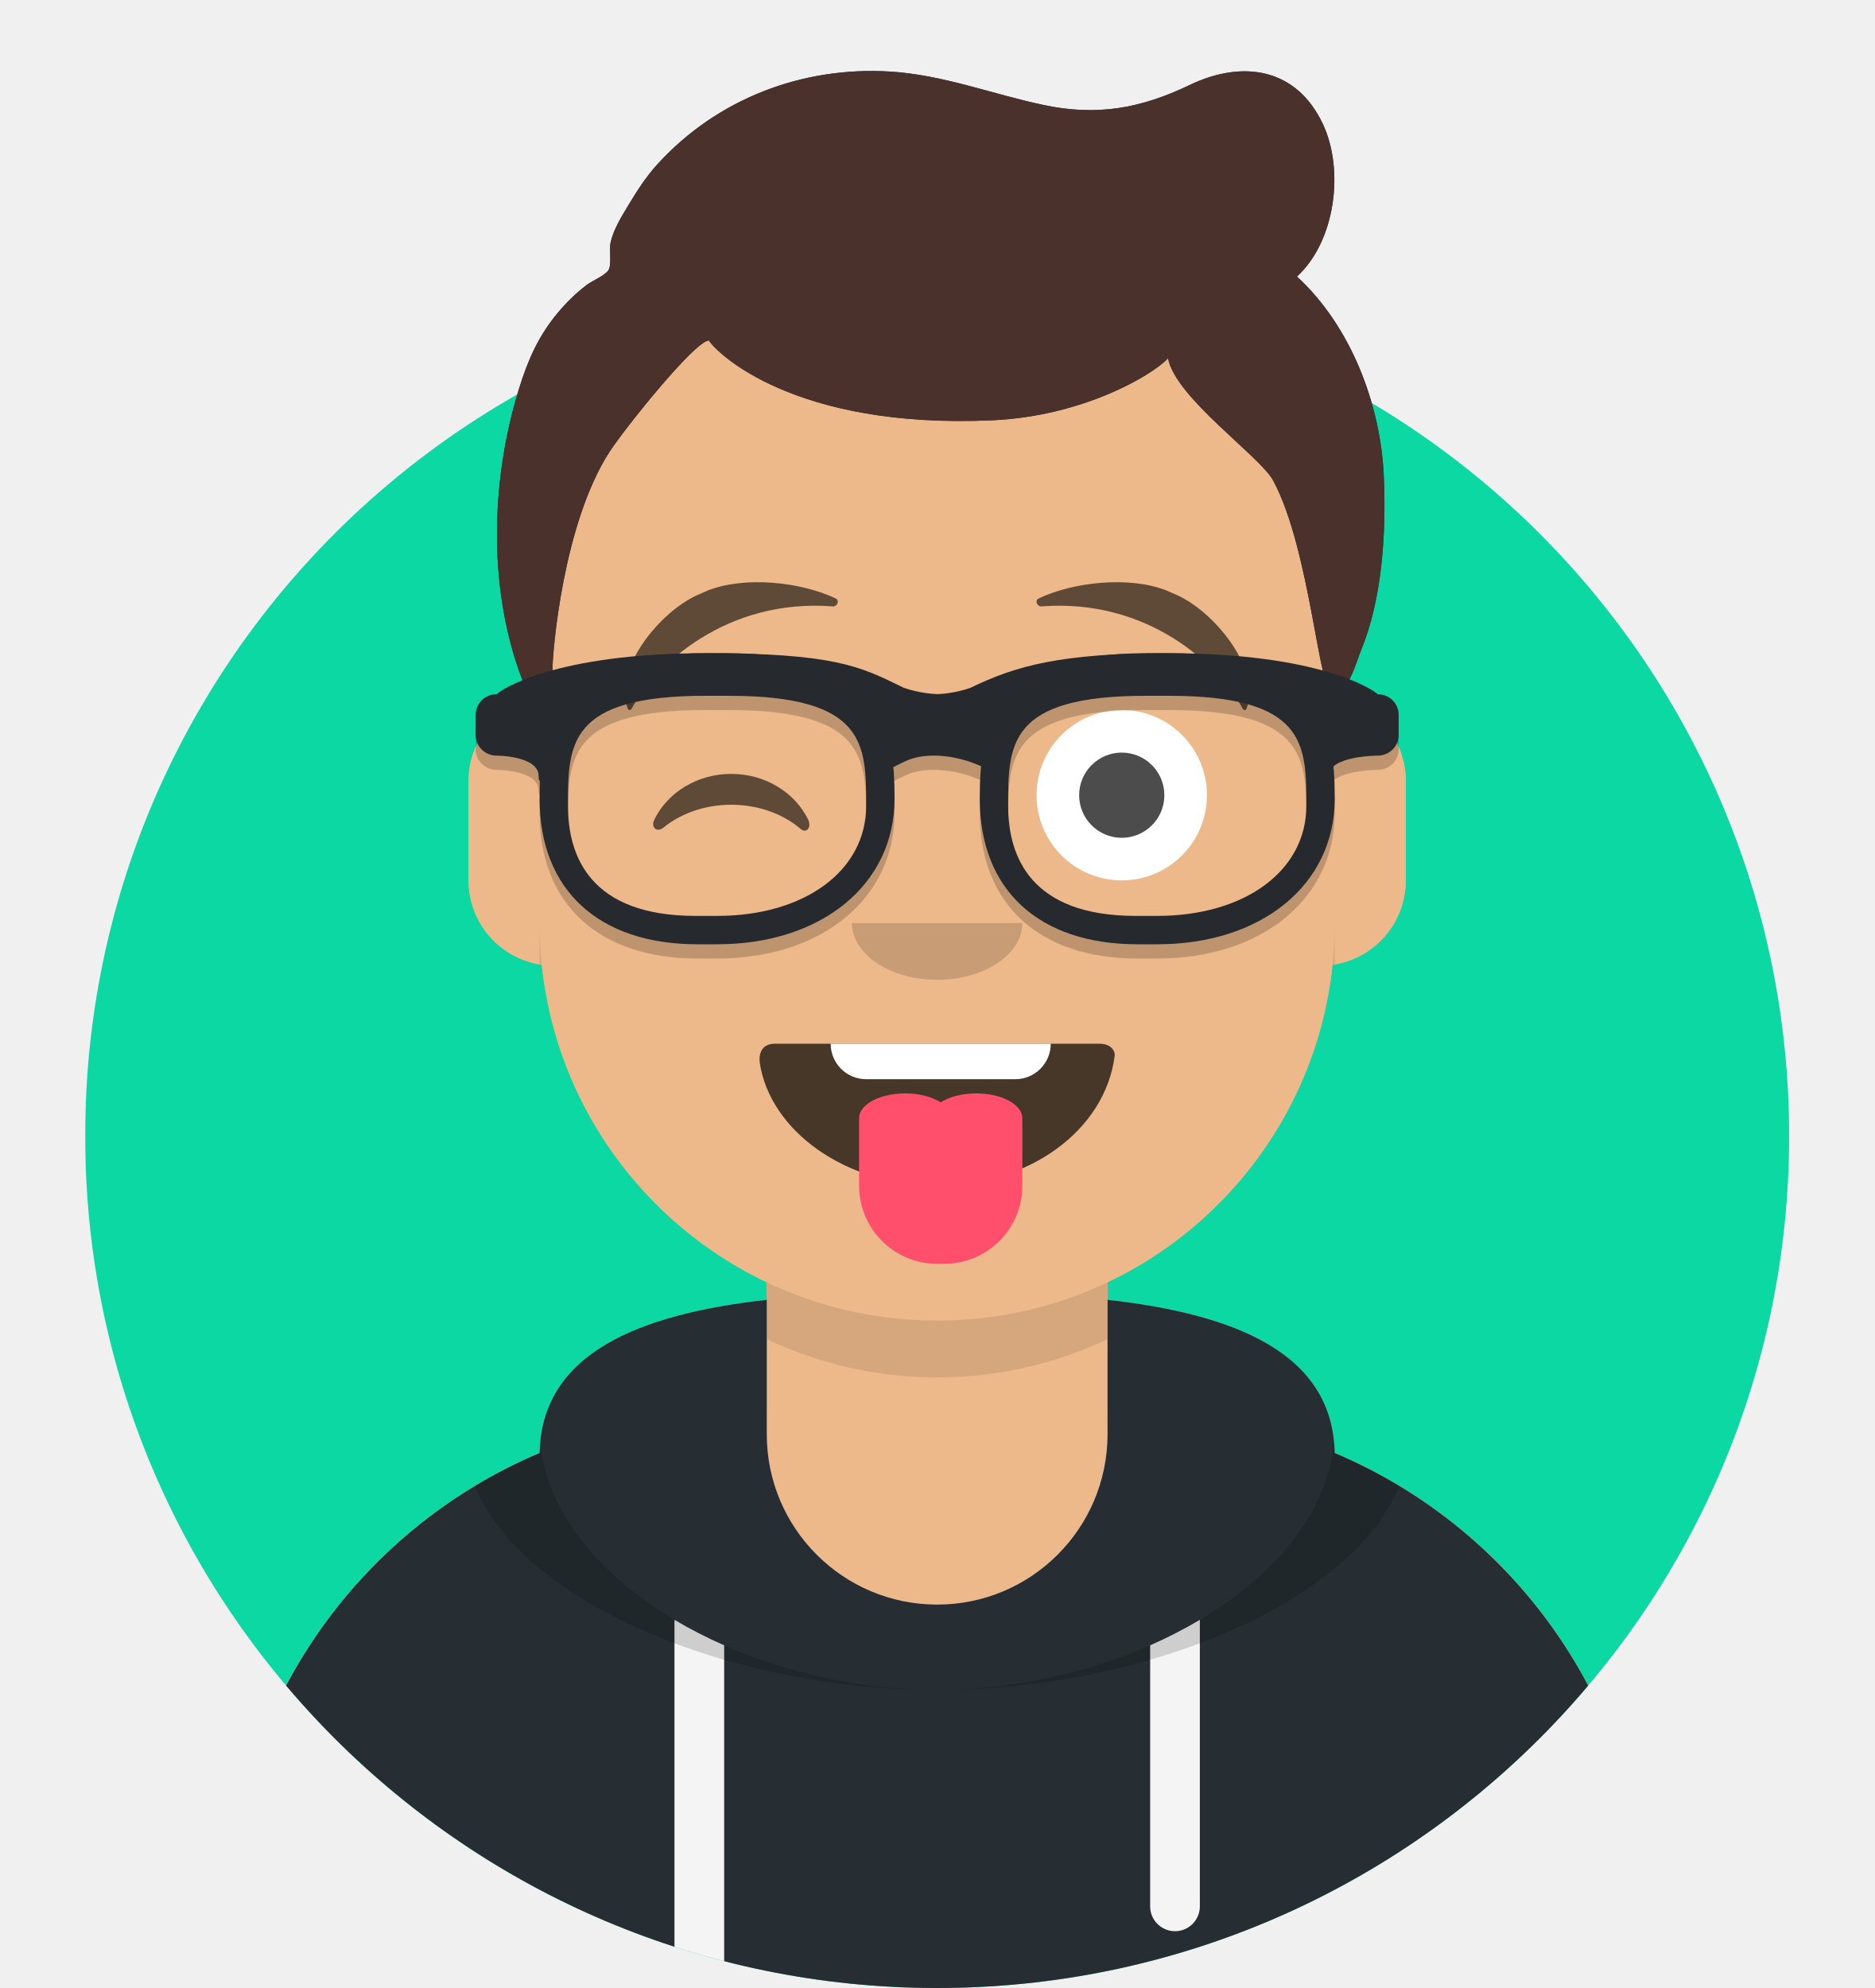
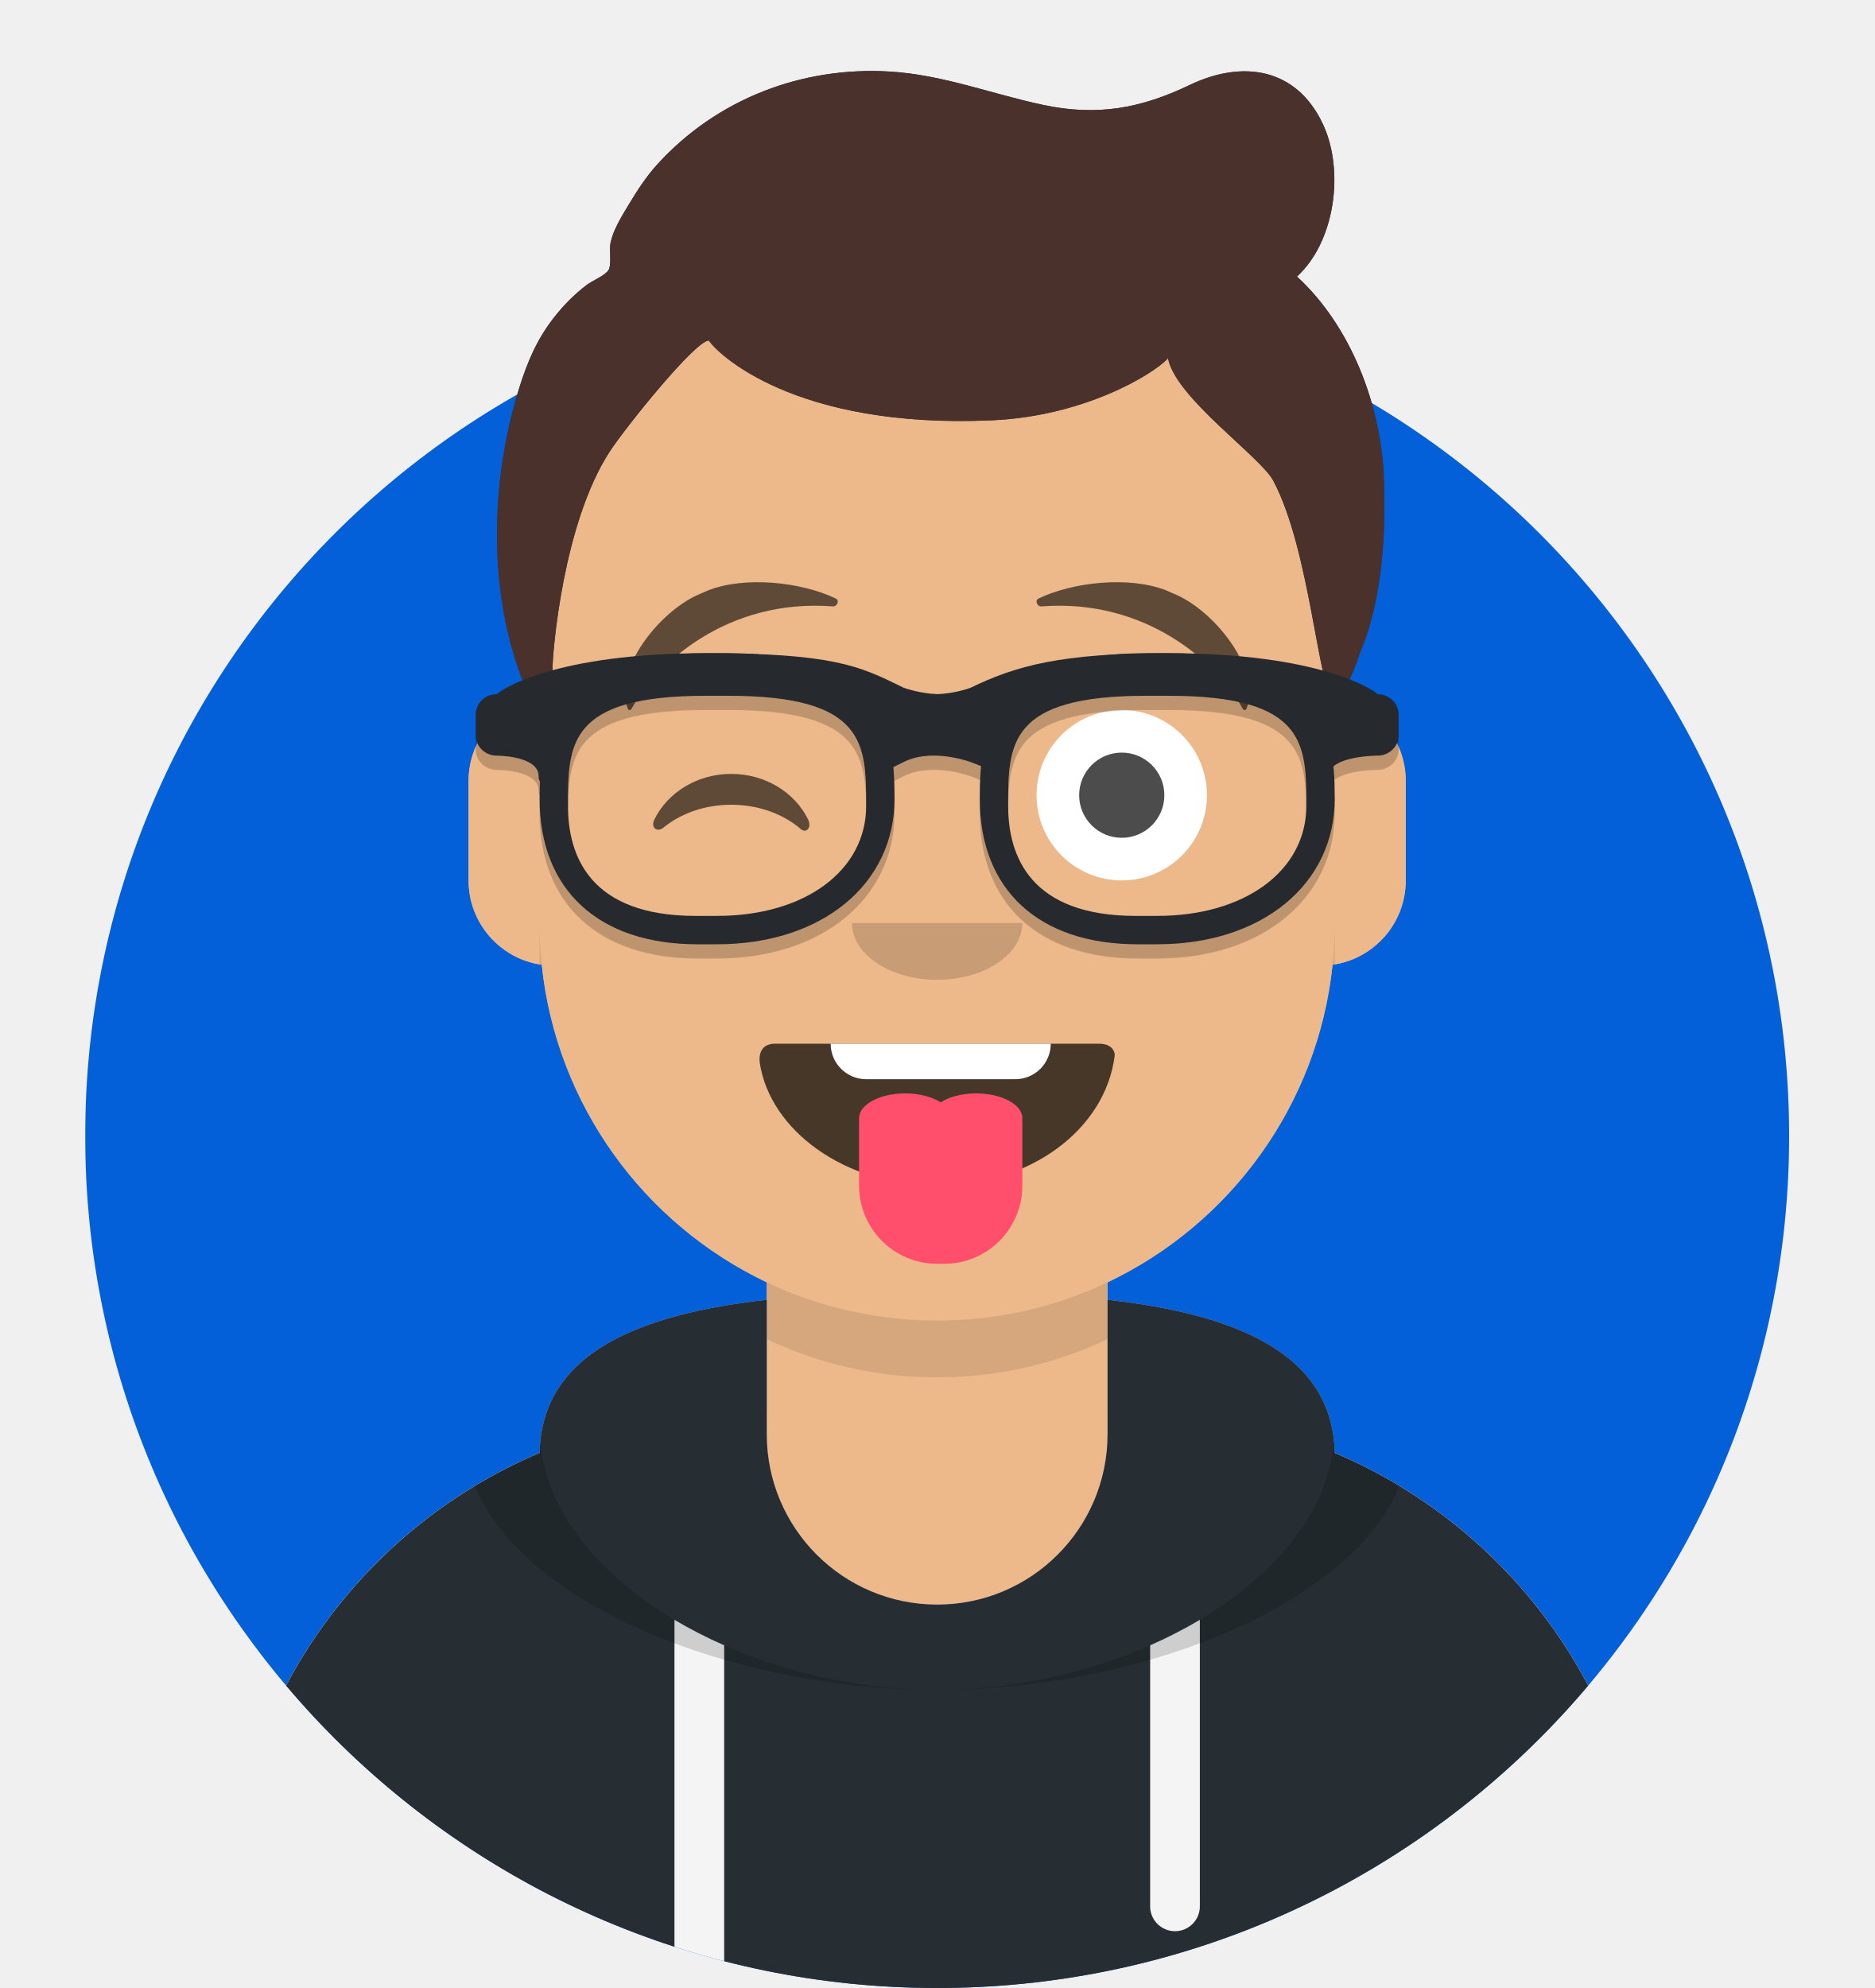
<svg xmlns="http://www.w3.org/2000/svg" xmlns:xlink="http://www.w3.org/1999/xlink" width="264px" height="280px" viewBox="0 0 264 280" version="1.1">
  <defs>
    <circle id="path-1" cx="120" cy="120" r="120" />
    <path d="M12,160 C12,226.274 65.726,280 132,280 C198.274,280 252,226.274 252,160 L264,160 L264,-1.42108547e-14 L-3.19744231e-14,-1.42108547e-14 L-3.19744231e-14,160 L12,160 Z" id="path-3" />
    <path d="M124,144.611 L124,163 L128,163 L128,163 C167.765,163 200,195.235 200,235 L200,244 L0,244 L0,235 C-4.86974701e-15,195.235 32.235,163 72,163 L72,163 L76,163 L76,144.611 C58.763,136.422 46.372,119.687 44.305,99.881 C38.48,99.058 34,94.052 34,88 L34,74 C34,68.054 38.325,63.118 44,62.166 L44,56 L44,56 C44,25.072 69.072,5.68137151e-15 100,0 L100,0 L100,0 C130.928,-5.68137151e-15 156,25.072 156,56 L156,62.166 C161.675,63.118 166,68.054 166,74 L166,88 C166,94.052 161.52,99.058 155.695,99.881 C153.628,119.687 141.237,136.422 124,144.611 Z" id="path-5" />
  </defs>
  <g id="Avataaar" stroke="none" stroke-width="1" fill="none" fill-rule="evenodd">
    <g transform="translate(-825, -1100)" id="Avataaar/Circle">
      <g transform="translate(825, 1100)">
        <g id="Circle" stroke-width="1" fill-rule="evenodd" transform="translate(12, 40)">
          <mask id="mask-2" fill="white">
            <use xlink:href="#path-1" />
          </mask>
          <use id="Circle-Background" fill="#E6E6E6" xlink:href="#path-1" />
-           <g id="Color/Palette/Blue-01" mask="url(#mask-2)" fill="#0bd8a2">
+           <g id="Color/Palette/Blue-01" mask="url(#mask-2)" fill="#0460d9">
            <rect id="🖍Color" x="0" y="0" width="240" height="240" />
          </g>
        </g>
        <mask id="mask-4" fill="white">
          <use xlink:href="#path-3" />
        </mask>
        <g id="Mask" />
        <g id="Avataaar" stroke-width="1" fill-rule="evenodd" mask="url(#mask-4)">
          <g id="Body" transform="translate(32, 36)">
            <mask id="mask-6" fill="white">
              <use xlink:href="#path-5" />
            </mask>
            <use fill="#D0C6AC" xlink:href="#path-5" />
            <g id="Skin/👶🏽-03-Brown" mask="url(#mask-6)" fill="#EDB98A">
              <g transform="translate(-32, 0)" id="Color">
                <rect x="0" y="0" width="264" height="244" />
              </g>
            </g>
            <path d="M156,79 L156,102 C156,132.928 130.928,158 100,158 C69.072,158 44,132.928 44,102 L44,79 L44,94 C44,124.928 69.072,150 100,150 C130.928,150 156,124.928 156,94 L156,79 Z" id="Neck-Shadow" fill-opacity="0.1" fill="#000000" mask="url(#mask-6)" />
          </g>
          <g id="Clothing/Hoodie" transform="translate(0, 170)">
            <defs>
              <path d="M108,13.071 C90.081,15.076 76.28,20.552 76.004,34.645 C50.146,45.568 32,71.165 32,100.999 L32,100.999 L32,110 L232,110 L232,100.999 C232,71.165 213.854,45.568 187.996,34.645 C187.72,20.552 173.919,15.076 156,13.071 L156,32 L156,32 C156,45.255 145.255,56 132,56 L132,56 C118.745,56 108,45.255 108,32 L108,13.071 Z" id="react-path-203" />
            </defs>
            <mask id="react-mask-204" fill="white">
              <use xlink:href="#react-path-203" />
            </mask>
            <use id="Hoodie" fill="#B7C1DB" fill-rule="evenodd" xlink:href="#react-path-203" />
            <g id="Color/Palette/Gray-01" mask="url(#react-mask-204)" fill-rule="evenodd" fill="#262E33">
              <rect id="🖍Color" x="0" y="0" width="264" height="110" />
            </g>
            <path d="M102,61.739 L102,110 L95,110 L95,58.15 C97.204,59.46 99.547,60.661 102,61.739 Z M169,58.15 L169,98.5 C169,100.433 167.433,102 165.5,102 C163.567,102 162,100.433 162,98.5 L162,61.739 C164.453,60.661 166.796,59.46 169,58.15 Z" id="Straps" fill="#F4F4F4" fill-rule="evenodd" mask="url(#react-mask-204)" />
            <path d="M90.96,12.724 C75.909,15.571 65.5,21.243 65.5,32.308 C65.5,52.02 98.538,68 132,68 C165.462,68 198.5,52.02 198.5,32.308 C198.5,21.243 188.091,15.571 173.04,12.724 C182.125,16.074 188,21.706 188,31.077 C188,51.469 160.179,68 132,68 C103.821,68 76,51.469 76,31.077 C76,21.706 81.875,16.074 90.96,12.724 Z" id="Shadow" fill-opacity="0.16" fill="#000000" fill-rule="evenodd" mask="url(#react-mask-204)" />
          </g>
          <g id="Face" transform="translate(76, 82)" fill="#000000">
            <g id="Mouth/Tongue" transform="translate(2, 52)">
              <defs>
                <path d="M29,15.609 C30.41,25.231 41.062,33 54,33 C66.968,33 77.646,25.183 79,14.739 C79.101,14.34 78.775,13 76.826,13 C56.838,13 41.74,13 31.174,13 C29.383,13 28.87,14.24 29,15.609 Z" id="react-path-241" />
              </defs>
              <mask id="react-mask-242" fill="white">
                <use xlink:href="#react-path-241" />
              </mask>
              <use id="Mouth" fill-opacity="0.7" fill="#000000" fill-rule="evenodd" xlink:href="#react-path-241" />
              <rect id="Teeth" fill="#FFFFFF" fill-rule="evenodd" mask="url(#react-mask-242)" x="39" y="2" width="31" height="16" rx="5" />
              <path d="M65.984,23.747 C65.995,23.83 66,23.914 66,24 L66,33 C66,39.075 61.075,44 55,44 L54,44 C47.925,44 43,39.075 43,33 L43,24 L43,24 C43,23.914 43.005,23.83 43.016,23.747 C43.005,23.665 43,23.583 43,23.5 C43,21.567 45.91,20 49.5,20 C51.51,20 53.308,20.491 54.5,21.263 C55.692,20.491 57.49,20 59.5,20 C63.09,20 66,21.567 66,23.5 C66,23.583 65.995,23.665 65.984,23.747 Z" id="Tongue" fill="#FF4F6D" fill-rule="evenodd" />
            </g>
            <g id="Nose/Default" transform="translate(28, 40)" fill-opacity="0.16">
              <path d="M16,8 C16,12.418 21.373,16 28,16 L28,16 C34.627,16 40,12.418 40,8" id="Nose" />
            </g>
            <g id="Eyes/Wink-Wacky-😜" transform="translate(0, 8)">
              <circle id="Cornea?-I-don't-know" fill="#FFFFFF" cx="82" cy="22" r="12" />
              <circle id="Eye" fill-opacity="0.7" fill="#000000" cx="82" cy="22" r="6" />
              <path d="M16.16,25.447 C18.007,21.649 22.164,19 26.998,19 C31.814,19 35.959,21.63 37.815,25.407 C38.367,26.529 37.582,27.447 36.791,26.767 C34.34,24.66 30.859,23.344 26.998,23.344 C23.257,23.344 19.874,24.579 17.438,26.572 C16.547,27.3 15.62,26.558 16.16,25.447 Z" id="Winky-Doodle" fill-opacity="0.6" fill="#000000" />
            </g>
            <g id="Eyebrow/Natural/Raised-Excited-Natural" fill-opacity="0.6">
              <path d="M22.766,1.578 L23.677,1.176 C28.919,-0.905 36.865,-0.033 41.723,2.299 C42.29,2.571 41.902,3.452 41.321,3.407 C26.402,2.256 16.358,11.553 12.946,17.847 C12.845,18.034 12.539,18.055 12.464,17.881 C10.156,12.562 16.913,3.896 22.766,1.578 Z" id="Eye-Browse-Reddit" />
              <path d="M80.766,1.578 L81.677,1.176 C86.919,-0.905 94.865,-0.033 99.723,2.299 C100.29,2.571 99.902,3.452 99.321,3.407 C84.402,2.256 74.358,11.553 70.946,17.847 C70.845,18.034 70.539,18.055 70.464,17.881 C68.156,12.562 74.913,3.896 80.766,1.578 Z" id="Eye-Browse-Reddit" transform="translate(85, 9) scale(-1, 1) translate(-85, -9) " />
            </g>
          </g>
          <g id="Top" stroke-width="1" fill-rule="evenodd">
            <defs>
              <rect id="react-path-239" x="0" y="0" width="264" height="280" />
              <path d="M183.68,38.949 C189.086,33.999 190.387,23.962 187.318,17.449 C183.549,9.454 175.901,8.452 168.572,11.969 C161.664,15.284 155.515,16.388 147.95,14.782 C140.692,13.241 133.806,10.523 126.303,10.076 C113.978,9.343 102.003,13.915 93.603,23.129 C92,24.887 90.709,26.897 89.488,28.934 C88.512,30.564 87.411,32.313 86.995,34.192 C86.797,35.086 87.165,37.29 86.72,38.022 C86.239,38.812 84.424,39.537 83.651,40.124 C82.084,41.313 80.727,42.654 79.471,44.171 C76.805,47.393 75.338,50.758 74.103,54.743 C70.001,67.988 69.653,83.741 74.957,96.747 C75.664,98.481 77.855,102.099 79.143,98.385 C79.398,97.651 78.809,95.191 78.81,94.45 C78.815,91.73 80.316,73.721 86.857,63.633 C88.986,60.349 98.83,48.052 100.841,47.954 C101.906,49.646 112.721,60.462 140.783,59.195 C153.445,58.623 163.183,52.934 165.521,50.468 C166.549,56.001 178.513,64.284 180.336,67.692 C185.603,77.538 186.771,97.996 188.781,97.957 C190.791,97.919 192.234,92.72 192.648,91.727 C195.72,84.352 196.243,75.095 195.915,67.168 C195.488,56.966 191.277,45.942 183.68,38.949 Z" id="react-path-238" />
              <filter x="-0.8%" y="-2.0%" width="101.5%" height="108.0%" filterUnits="objectBoundingBox" id="react-filter-235">
                <feOffset dx="0" dy="2" in="SourceAlpha" result="shadowOffsetOuter1" />
                <feColorMatrix values="0 0 0 0 0   0 0 0 0 0   0 0 0 0 0  0 0 0 0.16 0" type="matrix" in="shadowOffsetOuter1" result="shadowMatrixOuter1" />
                <feMerge>
                  <feMergeNode in="shadowMatrixOuter1" />
                  <feMergeNode in="SourceGraphic" />
                </feMerge>
              </filter>
            </defs>
            <mask id="react-mask-237" fill="white">
              <use xlink:href="#react-path-239" />
            </mask>
            <g id="Mask" />
            <g id="Top/Short-Hair/Short-Waved" mask="url(#react-mask-237)">
              <g transform="translate(-1, 0)">
                <mask id="react-mask-236" fill="white">
                  <use xlink:href="#react-path-238" />
                </mask>
                <use id="Short-Hair" stroke="none" fill="#28354B" fill-rule="evenodd" xlink:href="#react-path-238" />
                <g id="Skin/👶🏽-03-Brown" mask="url(#react-mask-236)" fill="#4A312C">
                  <g transform="translate(0, 0) " id="Color">
                    <rect x="0" y="0" width="264" height="280" />
                  </g>
                </g>
                <g id="Top/_Resources/Prescription-02" fill="none" transform="translate(62, 85)" stroke-width="1">
                  <defs>
                    <filter x="-0.8%" y="-2.4%" width="101.5%" height="109.8%" filterUnits="objectBoundingBox" id="react-filter-240">
                      <feOffset dx="0" dy="2" in="SourceAlpha" result="shadowOffsetOuter1" />
                      <feColorMatrix values="0 0 0 0 0   0 0 0 0 0   0 0 0 0 0  0 0 0 0.2 0" type="matrix" in="shadowOffsetOuter1" result="shadowMatrixOuter1" />
                      <feMerge>
                        <feMergeNode in="shadowMatrixOuter1" />
                        <feMergeNode in="SourceGraphic" />
                      </feMerge>
                    </filter>
                  </defs>
                  <g id="Wayfarers" filter="url(#react-filter-240)" transform="translate(6, 7)" fill="#252C2F">
                    <path d="M34,41 L31.242,41 C17.315,41 9,33.336 9,20.5 C9,10.127 10.817,0 32.53,0 L35.47,0 C57.183,0 59,10.127 59,20.5 C59,32.569 48.721,41 34,41 Z M32.385,6 C13,6 13,12.841 13,21.502 C13,28.572 16.116,37 30.971,37 L34,37 C46.365,37 55,30.627 55,21.502 C55,12.841 55,6 35.615,6 L32.385,6 Z" id="Left" fill-rule="nonzero" />
                    <path d="M96,41 L93.242,41 C79.315,41 71,33.336 71,20.5 C71,10.127 72.817,0 94.53,0 L97.47,0 C119.183,0 121,10.127 121,20.5 C121,32.569 110.721,41 96,41 Z M94.385,6 C75,6 75,12.841 75,21.502 C75,28.572 78.119,37 92.971,37 L96,37 C108.365,37 117,30.627 117,21.502 C117,12.841 117,6 97.615,6 L94.385,6 Z" id="Right" fill-rule="nonzero" />
                    <path d="M2.955,5.772 C3.646,5.096 11.21,0 32.5,0 C50.351,0 54.13,1.853 59.85,4.652 L60.269,4.859 C60.667,4.999 62.7,5.69 65.079,5.766 C67.246,5.673 69.1,5.085 69.642,4.897 C76.17,1.722 82.561,0 97.5,0 C118.79,0 126.354,5.096 127.045,5.772 C128.679,5.772 130,7.062 130,8.657 L130,11.543 C130,13.139 128.679,14.429 127.045,14.429 C127.045,14.429 120.144,14.429 120.144,17.315 C120.144,20.2 118.182,13.139 118.182,11.543 L118.182,8.732 C114.579,7.353 108.128,4.786 97.5,4.786 C85.658,4.786 79.761,6.886 74.702,8.971 L74.759,9.108 L74.756,11.094 L72.539,16.444 L69.8,15.361 C69.556,15.264 69.028,15.09 68.296,14.91 C66.256,14.407 64.159,14.254 62.304,14.634 C61.624,14.774 60.992,14.984 60.413,15.267 L57.77,16.558 L55.127,11.396 L55.244,9.102 L55.325,8.907 C50.962,6.874 46.939,4.786 32.5,4.786 C21.872,4.786 15.422,7.352 11.818,8.731 L11.818,11.543 C11.818,13.139 8.864,20.2 8.864,17.315 C8.864,14.429 2.955,14.429 2.955,14.429 C1.324,14.429 0,13.139 0,11.543 L0,8.657 C0,7.062 1.324,5.772 2.955,5.772 Z" id="Stuff" fill-rule="nonzero" />
                  </g>
                </g>
              </g>
            </g>
          </g>
        </g>
      </g>
    </g>
  </g>
</svg>
